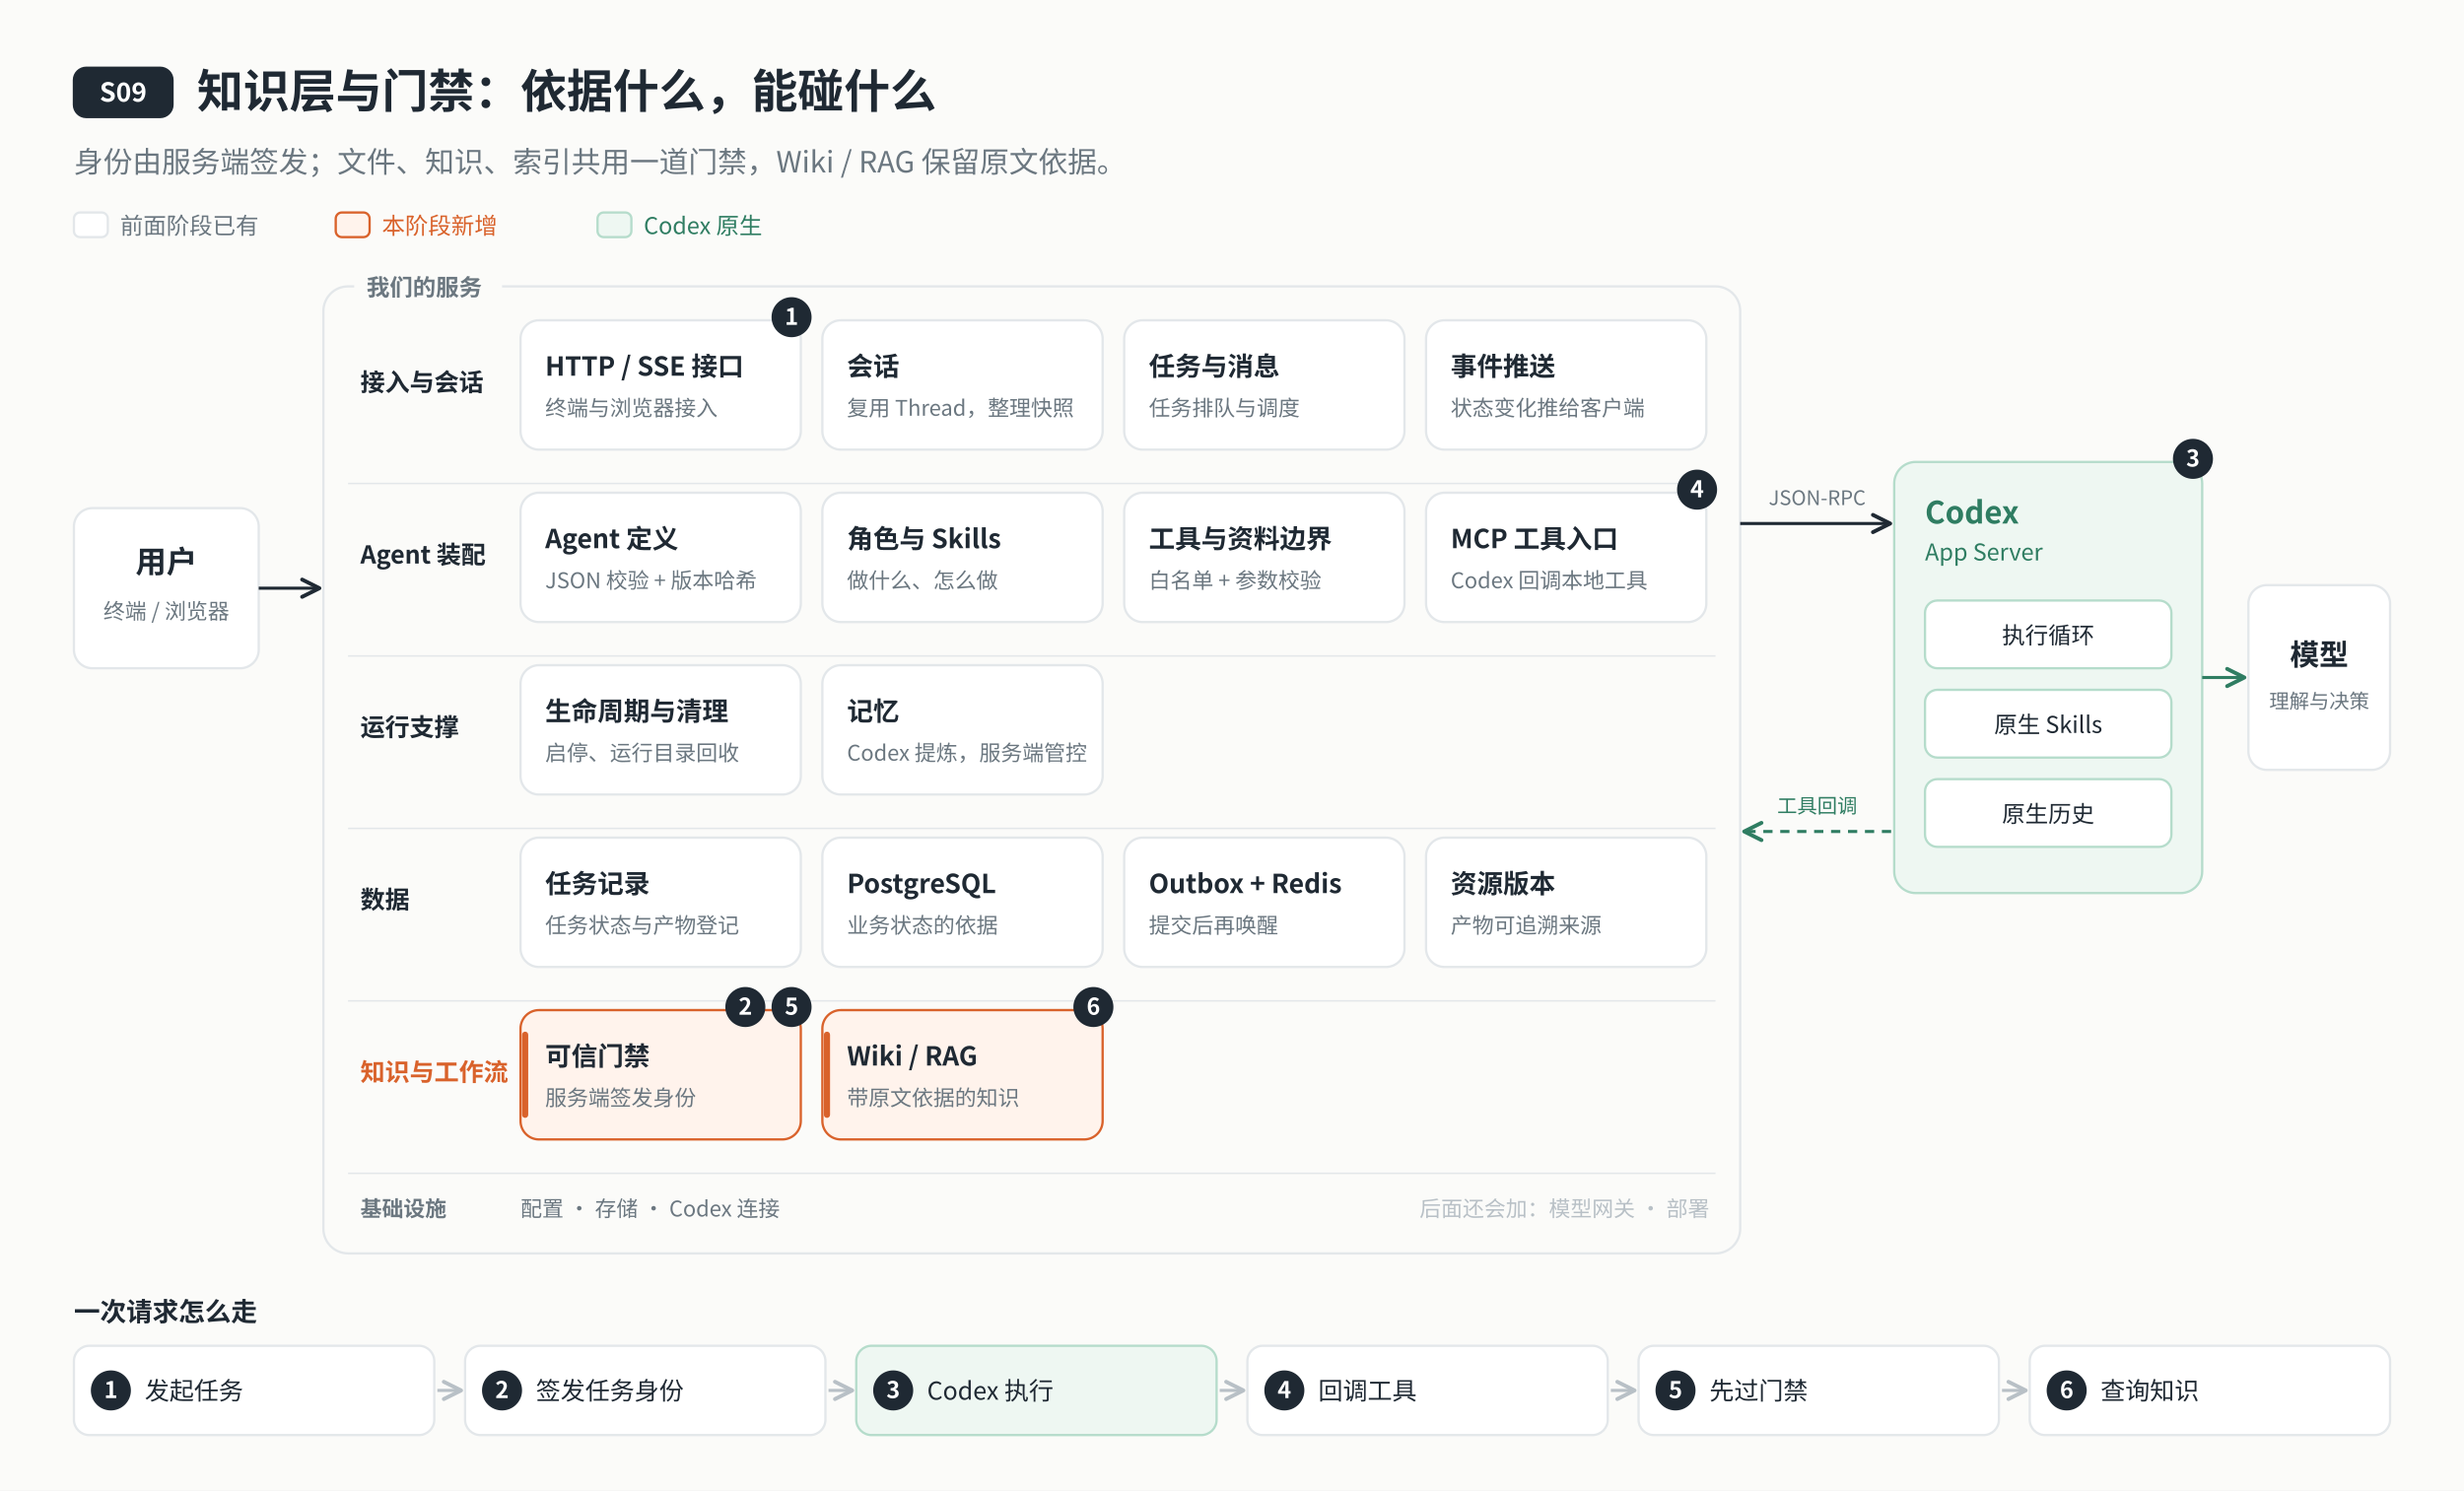
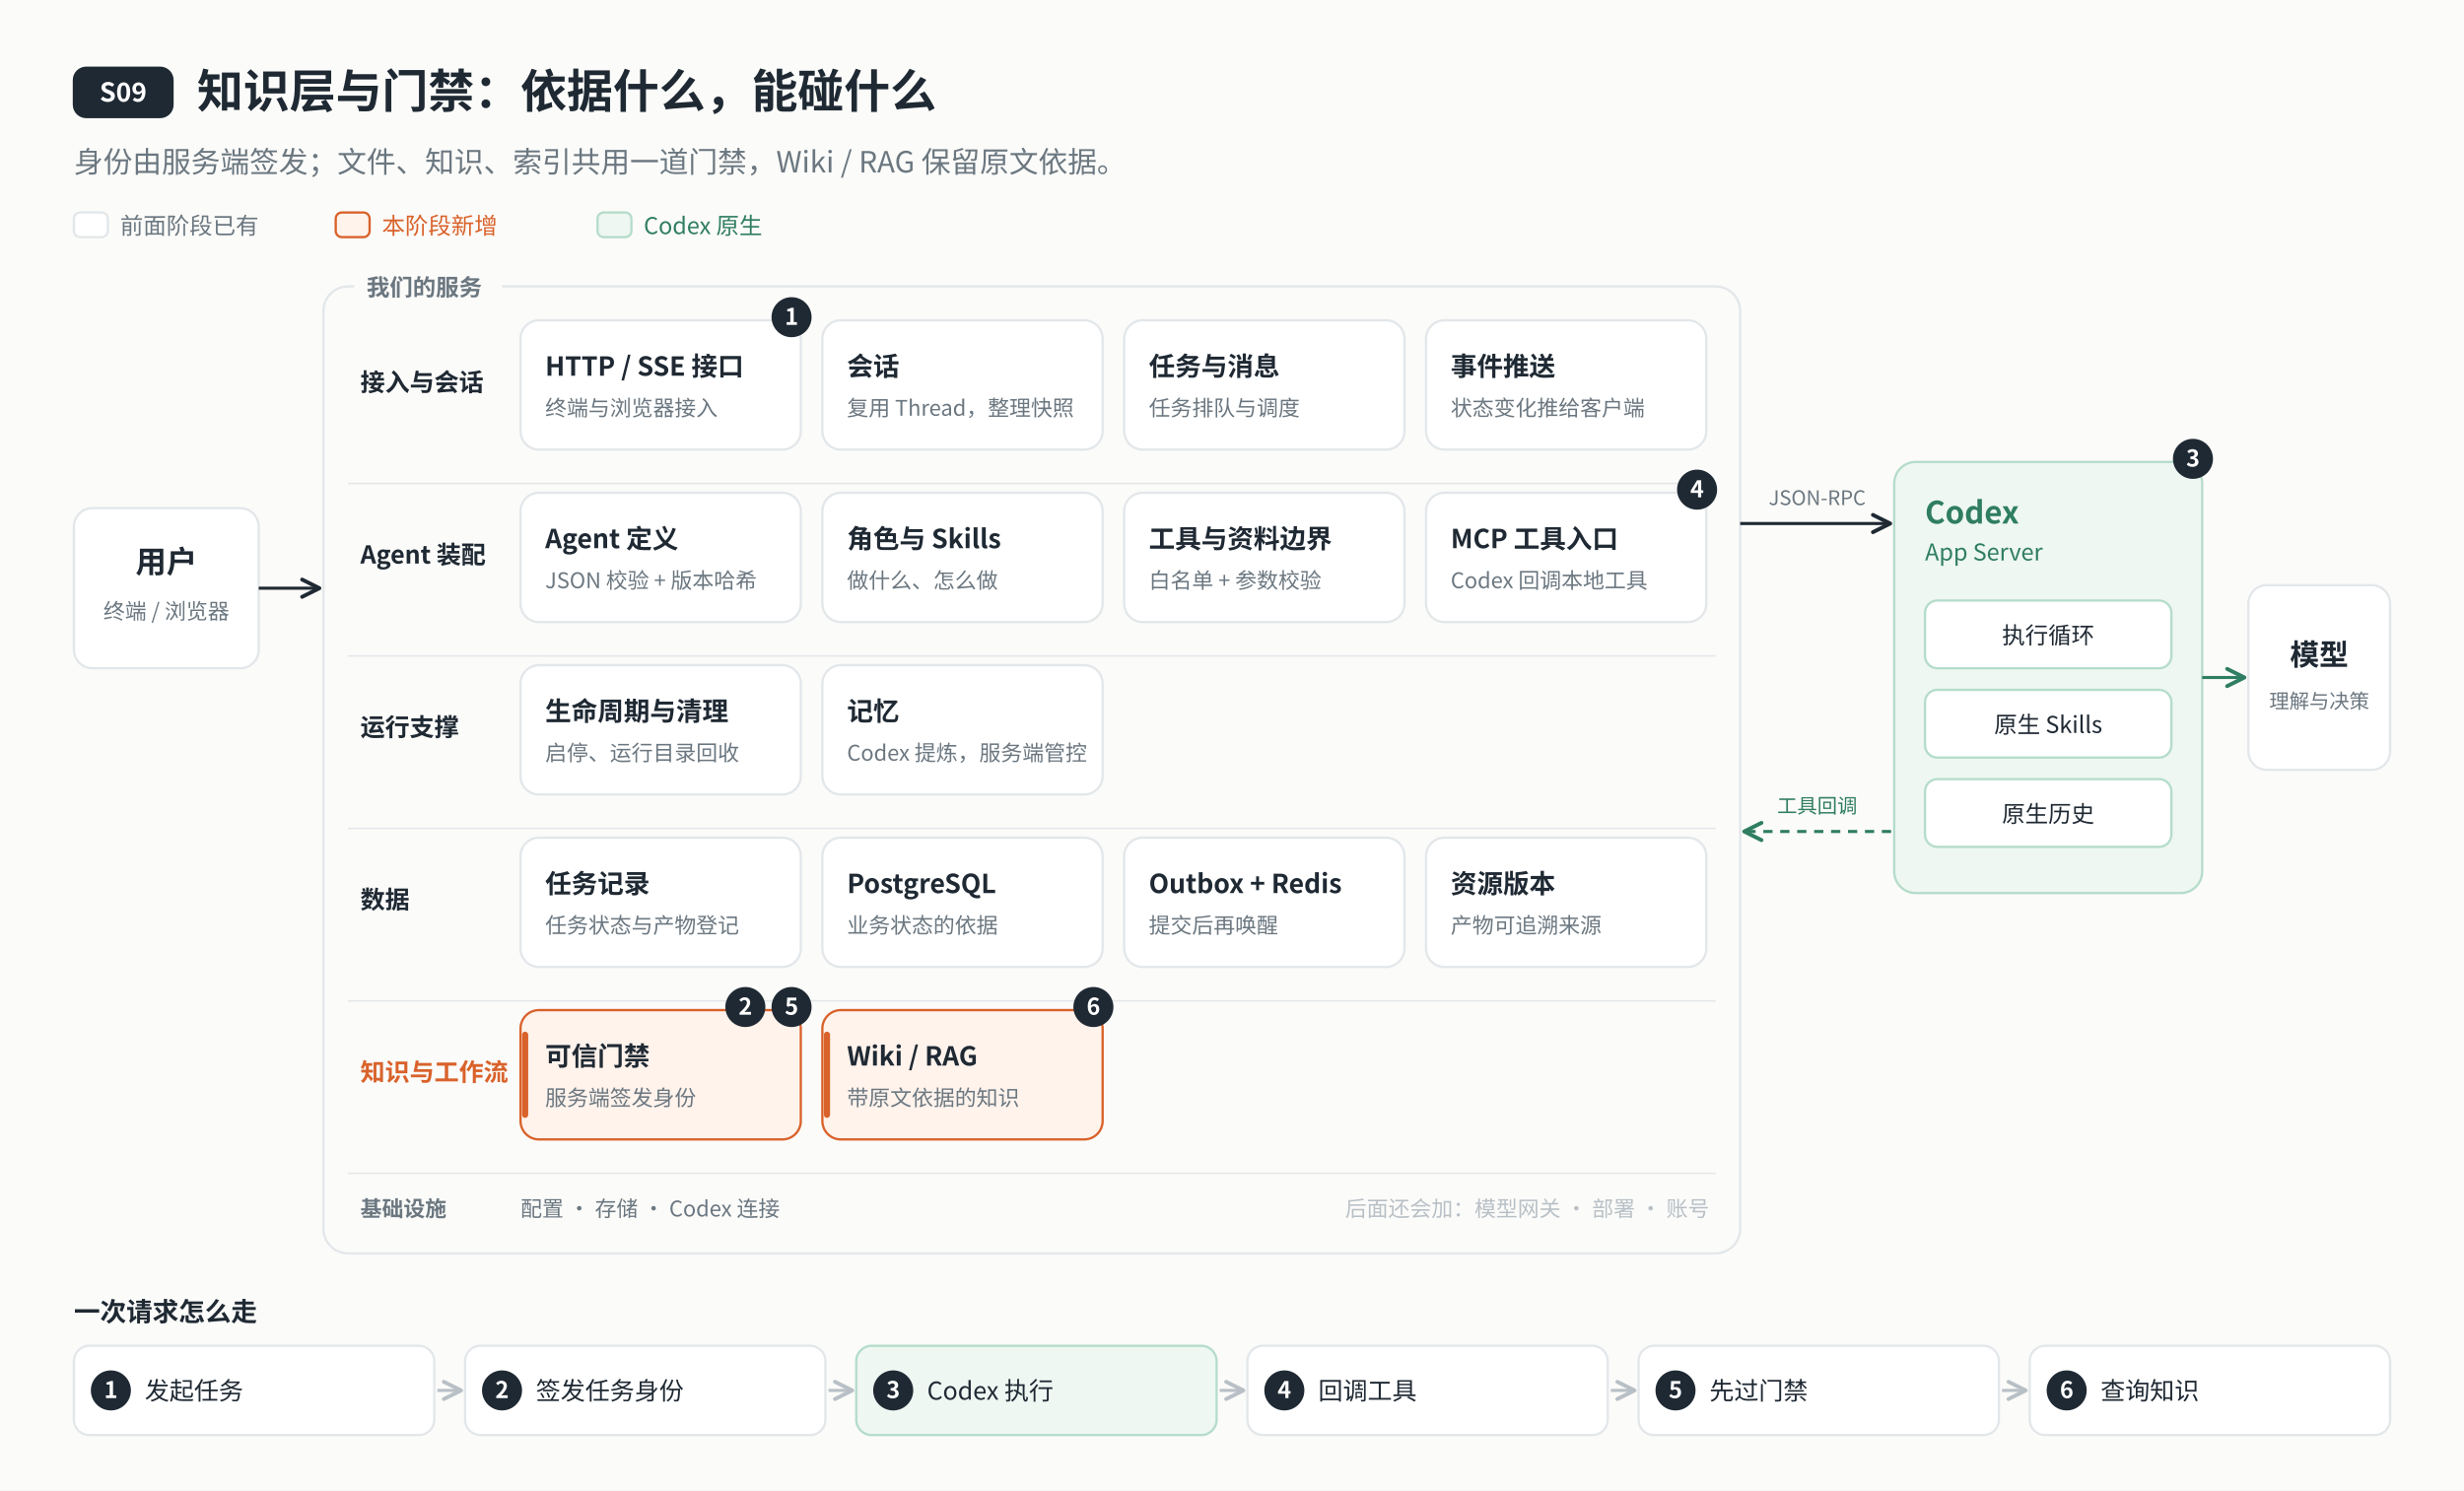
<svg xmlns="http://www.w3.org/2000/svg" width="1600" height="968" viewBox="0 0 1600 968" role="img" aria-labelledby="title desc">
  <defs>
    <marker id="mB8C0C6" viewBox="0 0 10 10" refX="8" refY="5" markerWidth="7" markerHeight="7" orient="auto-start-reverse">
      <path d="M1 1 L9 5 L1 9" fill="none" stroke="#B8C0C6" stroke-width="1.8" stroke-linecap="round" stroke-linejoin="round" />
    </marker>
    <marker id="m1F2933" viewBox="0 0 10 10" refX="8" refY="5" markerWidth="7" markerHeight="7" orient="auto-start-reverse">
      <path d="M1 1 L9 5 L1 9" fill="none" stroke="#1F2933" stroke-width="1.8" stroke-linecap="round" stroke-linejoin="round" />
    </marker>
    <marker id="m2F7D62" viewBox="0 0 10 10" refX="8" refY="5" markerWidth="7" markerHeight="7" orient="auto-start-reverse">
      <path d="M1 1 L9 5 L1 9" fill="none" stroke="#2F7D62" stroke-width="1.8" stroke-linecap="round" stroke-linejoin="round" />
    </marker>
  </defs>
  <g font-family="PingFang SC, Microsoft YaHei, Noto Sans CJK SC, sans-serif">
    <rect x="0" y="0" width="1600" height="968" fill="#FBFBF9" />
    <rect x="48" y="44" width="64" height="32" rx="8" fill="#1F2933" stroke="#1F2933" stroke-width="1.5" />
    <text x="80" y="66" font-size="17" fill="#fff" font-weight="700" text-anchor="middle">S09</text>
    <text x="128" y="70" font-size="30" fill="#1F2933" font-weight="700" text-anchor="start">知识层与门禁：依据什么，能碰什么</text>
    <text x="48" y="112" font-size="19" fill="#6B7780" font-weight="400" text-anchor="start">身份由服务端签发；文件、知识、索引共用一道门禁，Wiki / RAG 保留原文依据。</text>
    <rect x="48" y="138" width="22" height="16" rx="4" fill="#FFFFFF" stroke="#E3E7EA" stroke-width="1.5" />
    <text x="78" y="152" font-size="15" fill="#6B7780" font-weight="400" text-anchor="start">前面阶段已有</text>
    <rect x="218" y="138" width="22" height="16" rx="4" fill="#FFF3EC" stroke="#D9622B" stroke-width="1.5" />
    <text x="248" y="152" font-size="15" fill="#D9622B" font-weight="400" text-anchor="start">本阶段新增</text>
    <rect x="388" y="138" width="22" height="16" rx="4" fill="#EEF7F2" stroke="#B5DCCB" stroke-width="1.5" />
    <text x="418" y="152" font-size="15" fill="#2F7D62" font-weight="400" text-anchor="start">Codex 原生</text>
    <rect x="48" y="330" width="120" height="104" rx="12" fill="#FFFFFF" stroke="#E3E7EA" stroke-width="1.5" />
    <text x="108" y="372" font-size="20" fill="#1F2933" font-weight="600" text-anchor="middle">用户</text>
    <text x="108" y="402" font-size="14" fill="#6B7780" font-weight="400" text-anchor="middle">终端 / 浏览器</text>
    <rect x="210" y="186" width="920" height="628" rx="16" fill="none" stroke="#E3E7EA" stroke-width="1.5" />
    <rect x="230" y="175" width="96" height="22" fill="#FBFBF9" />
    <text x="238" y="192" font-size="15" fill="#6B7780" font-weight="600" text-anchor="start">我们的服务</text>
    <text x="234" y="254" font-size="16" fill="#1F2933" font-weight="600" text-anchor="start">接入与会话</text>
    <rect x="338" y="208" width="182" height="84" rx="12" fill="#FFFFFF" stroke="#E3E7EA" stroke-width="1.5" />
    <text x="354" y="244" font-size="17" fill="#1F2933" font-weight="600" text-anchor="start">HTTP / SSE 接口</text>
    <text x="354" y="270" font-size="14" fill="#6B7780" font-weight="400" text-anchor="start">终端与浏览器接入</text>
    <rect x="534" y="208" width="182" height="84" rx="12" fill="#FFFFFF" stroke="#E3E7EA" stroke-width="1.5" />
    <text x="550" y="244" font-size="17" fill="#1F2933" font-weight="600" text-anchor="start">会话</text>
    <text x="550" y="270" font-size="14" fill="#6B7780" font-weight="400" text-anchor="start">复用 Thread，整理快照</text>
    <rect x="730" y="208" width="182" height="84" rx="12" fill="#FFFFFF" stroke="#E3E7EA" stroke-width="1.5" />
    <text x="746" y="244" font-size="17" fill="#1F2933" font-weight="600" text-anchor="start">任务与消息</text>
    <text x="746" y="270" font-size="14" fill="#6B7780" font-weight="400" text-anchor="start">任务排队与调度</text>
    <rect x="926" y="208" width="182" height="84" rx="12" fill="#FFFFFF" stroke="#E3E7EA" stroke-width="1.5" />
    <text x="942" y="244" font-size="17" fill="#1F2933" font-weight="600" text-anchor="start">事件推送</text>
    <text x="942" y="270" font-size="14" fill="#6B7780" font-weight="400" text-anchor="start">状态变化推给客户端</text>
    <text x="234" y="366" font-size="16" fill="#1F2933" font-weight="600" text-anchor="start">Agent 装配</text>
    <line x1="226" y1="314" x2="1114" y2="314" stroke="#E3E7EA" stroke-width="1" />
    <rect x="338" y="320" width="182" height="84" rx="12" fill="#FFFFFF" stroke="#E3E7EA" stroke-width="1.5" />
    <text x="354" y="356" font-size="17" fill="#1F2933" font-weight="600" text-anchor="start">Agent 定义</text>
    <text x="354" y="382" font-size="14" fill="#6B7780" font-weight="400" text-anchor="start">JSON 校验 + 版本哈希</text>
    <rect x="534" y="320" width="182" height="84" rx="12" fill="#FFFFFF" stroke="#E3E7EA" stroke-width="1.5" />
    <text x="550" y="356" font-size="17" fill="#1F2933" font-weight="600" text-anchor="start">角色与 Skills</text>
    <text x="550" y="382" font-size="14" fill="#6B7780" font-weight="400" text-anchor="start">做什么、怎么做</text>
    <rect x="730" y="320" width="182" height="84" rx="12" fill="#FFFFFF" stroke="#E3E7EA" stroke-width="1.5" />
    <text x="746" y="356" font-size="17" fill="#1F2933" font-weight="600" text-anchor="start">工具与资料边界</text>
    <text x="746" y="382" font-size="14" fill="#6B7780" font-weight="400" text-anchor="start">白名单 + 参数校验</text>
    <rect x="926" y="320" width="182" height="84" rx="12" fill="#FFFFFF" stroke="#E3E7EA" stroke-width="1.5" />
    <text x="942" y="356" font-size="17" fill="#1F2933" font-weight="600" text-anchor="start">MCP 工具入口</text>
    <text x="942" y="382" font-size="14" fill="#6B7780" font-weight="400" text-anchor="start">Codex 回调本地工具</text>
    <text x="234" y="478" font-size="16" fill="#1F2933" font-weight="600" text-anchor="start">运行支撑</text>
    <line x1="226" y1="426" x2="1114" y2="426" stroke="#E3E7EA" stroke-width="1" />
    <rect x="338" y="432" width="182" height="84" rx="12" fill="#FFFFFF" stroke="#E3E7EA" stroke-width="1.5" />
    <text x="354" y="468" font-size="17" fill="#1F2933" font-weight="600" text-anchor="start">生命周期与清理</text>
    <text x="354" y="494" font-size="14" fill="#6B7780" font-weight="400" text-anchor="start">启停、运行目录回收</text>
    <rect x="534" y="432" width="182" height="84" rx="12" fill="#FFFFFF" stroke="#E3E7EA" stroke-width="1.5" />
    <text x="550" y="468" font-size="17" fill="#1F2933" font-weight="600" text-anchor="start">记忆</text>
    <text x="550" y="494" font-size="14" fill="#6B7780" font-weight="400" text-anchor="start">Codex 提炼，服务端管控</text>
    <text x="234" y="590" font-size="16" fill="#1F2933" font-weight="600" text-anchor="start">数据</text>
    <line x1="226" y1="538" x2="1114" y2="538" stroke="#E3E7EA" stroke-width="1" />
    <rect x="338" y="544" width="182" height="84" rx="12" fill="#FFFFFF" stroke="#E3E7EA" stroke-width="1.5" />
    <text x="354" y="580" font-size="17" fill="#1F2933" font-weight="600" text-anchor="start">任务记录</text>
    <text x="354" y="606" font-size="14" fill="#6B7780" font-weight="400" text-anchor="start">任务状态与产物登记</text>
    <rect x="534" y="544" width="182" height="84" rx="12" fill="#FFFFFF" stroke="#E3E7EA" stroke-width="1.5" />
    <text x="550" y="580" font-size="17" fill="#1F2933" font-weight="600" text-anchor="start">PostgreSQL</text>
    <text x="550" y="606" font-size="14" fill="#6B7780" font-weight="400" text-anchor="start">业务状态的依据</text>
    <rect x="730" y="544" width="182" height="84" rx="12" fill="#FFFFFF" stroke="#E3E7EA" stroke-width="1.5" />
    <text x="746" y="580" font-size="17" fill="#1F2933" font-weight="600" text-anchor="start">Outbox + Redis</text>
    <text x="746" y="606" font-size="14" fill="#6B7780" font-weight="400" text-anchor="start">提交后再唤醒</text>
    <rect x="926" y="544" width="182" height="84" rx="12" fill="#FFFFFF" stroke="#E3E7EA" stroke-width="1.5" />
    <text x="942" y="580" font-size="17" fill="#1F2933" font-weight="600" text-anchor="start">资源版本</text>
    <text x="942" y="606" font-size="14" fill="#6B7780" font-weight="400" text-anchor="start">产物可追溯来源</text>
    <text x="234" y="702" font-size="16" fill="#D9622B" font-weight="600" text-anchor="start">知识与工作流</text>
    <line x1="226" y1="650" x2="1114" y2="650" stroke="#E3E7EA" stroke-width="1" />
    <rect x="338" y="656" width="182" height="84" rx="12" fill="#FFF3EC" stroke="#D9622B" stroke-width="1.5" />
    <rect x="339" y="670" width="4" height="56" rx="2" fill="#D9622B" />
    <text x="354" y="692" font-size="17" fill="#1F2933" font-weight="600" text-anchor="start">可信门禁</text>
    <text x="354" y="718" font-size="14" fill="#6B7780" font-weight="400" text-anchor="start">服务端签发身份</text>
    <rect x="534" y="656" width="182" height="84" rx="12" fill="#FFF3EC" stroke="#D9622B" stroke-width="1.5" />
    <rect x="535" y="670" width="4" height="56" rx="2" fill="#D9622B" />
    <text x="550" y="692" font-size="17" fill="#1F2933" font-weight="600" text-anchor="start">Wiki / RAG</text>
    <text x="550" y="718" font-size="14" fill="#6B7780" font-weight="400" text-anchor="start">带原文依据的知识</text>
    <line x1="226" y1="762" x2="1114" y2="762" stroke="#E3E7EA" stroke-width="1" />
    <text x="234" y="790" font-size="14" fill="#6B7780" font-weight="600" text-anchor="start">基础设施</text>
    <text x="338" y="790" font-size="14" fill="#6B7780" font-weight="400" text-anchor="start">配置 · 存储 · Codex 连接</text>
-     <text x="1110" y="790" font-size="14" fill="#B8C0C6" font-weight="400" text-anchor="end">后面还会加：模型网关 · 部署</text>
+     <text x="1110" y="790" font-size="14" fill="#B8C0C6" font-weight="400" text-anchor="end">后面还会加：模型网关 · 部署 · 账号</text>
    <rect x="1230" y="300" width="200" height="280" rx="14" fill="#EEF7F2" stroke="#B5DCCB" stroke-width="1.5" />
    <text x="1250" y="340" font-size="20" fill="#2F7D62" font-weight="700" text-anchor="start">Codex</text>
    <text x="1250" y="364" font-size="15" fill="#2F7D62" font-weight="400" text-anchor="start">App Server</text>
    <rect x="1250" y="390" width="160" height="44" rx="8" fill="#FFFFFF" stroke="#B5DCCB" stroke-width="1.5" />
    <text x="1330" y="418" font-size="15" fill="#1F2933" font-weight="500" text-anchor="middle">执行循环</text>
    <rect x="1250" y="448" width="160" height="44" rx="8" fill="#FFFFFF" stroke="#B5DCCB" stroke-width="1.5" />
    <text x="1330" y="476" font-size="15" fill="#1F2933" font-weight="500" text-anchor="middle">原生 Skills</text>
    <rect x="1250" y="506" width="160" height="44" rx="8" fill="#FFFFFF" stroke="#B5DCCB" stroke-width="1.5" />
    <text x="1330" y="534" font-size="15" fill="#1F2933" font-weight="500" text-anchor="middle">原生历史</text>
    <rect x="1460" y="380" width="92" height="120" rx="12" fill="#FFFFFF" stroke="#E3E7EA" stroke-width="1.5" />
    <text x="1506" y="432" font-size="19" fill="#1F2933" font-weight="600" text-anchor="middle">模型</text>
    <text x="1506" y="460" font-size="13" fill="#6B7780" font-weight="400" text-anchor="middle">理解与决策</text>
    <path d="M168,382 L206,382" fill="none" stroke="#1F2933" stroke-width="2" marker-end="url(#m1F2933)" />
    <path d="M1130,340 L1226,340" fill="none" stroke="#1F2933" stroke-width="2" marker-end="url(#m1F2933)" />
    <text x="1180" y="328" font-size="13" fill="#6B7780" font-weight="500" text-anchor="middle">JSON-RPC</text>
    <path d="M1228,540 L1134,540" fill="none" stroke="#2F7D62" stroke-width="2" stroke-dasharray="6 5" marker-end="url(#m2F7D62)" />
    <text x="1180" y="528" font-size="13" fill="#2F7D62" font-weight="500" text-anchor="middle">工具回调</text>
    <path d="M1430,440 L1456,440" fill="none" stroke="#2F7D62" stroke-width="2" marker-end="url(#m2F7D62)" />
    <circle cx="514" cy="206" r="13" fill="#1F2933" />
    <text x="514" y="211" font-size="15" fill="#fff" font-weight="700" text-anchor="middle">1</text>
    <circle cx="484" cy="654" r="13" fill="#1F2933" />
    <text x="484" y="659" font-size="15" fill="#fff" font-weight="700" text-anchor="middle">2</text>
    <circle cx="514" cy="654" r="13" fill="#1F2933" />
    <text x="514" y="659" font-size="15" fill="#fff" font-weight="700" text-anchor="middle">5</text>
    <circle cx="1424" cy="298" r="13" fill="#1F2933" />
    <text x="1424" y="303" font-size="15" fill="#fff" font-weight="700" text-anchor="middle">3</text>
    <circle cx="1102" cy="318" r="13" fill="#1F2933" />
    <text x="1102" y="323" font-size="15" fill="#fff" font-weight="700" text-anchor="middle">4</text>
    <circle cx="710" cy="654" r="13" fill="#1F2933" />
    <text x="710" y="659" font-size="15" fill="#fff" font-weight="700" text-anchor="middle">6</text>
    <text x="48" y="858" font-size="17" fill="#1F2933" font-weight="700" text-anchor="start">一次请求怎么走</text>
    <rect x="48" y="874" width="234" height="58" rx="10" fill="#FFFFFF" stroke="#E3E7EA" stroke-width="1.5" />
    <circle cx="72" cy="903" r="13" fill="#1F2933" />
    <text x="72" y="908" font-size="15" fill="#fff" font-weight="700" text-anchor="middle">1</text>
    <text x="94" y="909" font-size="16" fill="#1F2933" font-weight="500" text-anchor="start">发起任务</text>
    <path d="M284,903 L298,903" fill="none" stroke="#B8C0C6" stroke-width="2" marker-end="url(#mB8C0C6)" />
    <rect x="302" y="874" width="234" height="58" rx="10" fill="#FFFFFF" stroke="#E3E7EA" stroke-width="1.5" />
    <circle cx="326" cy="903" r="13" fill="#1F2933" />
    <text x="326" y="908" font-size="15" fill="#fff" font-weight="700" text-anchor="middle">2</text>
    <text x="348" y="909" font-size="16" fill="#1F2933" font-weight="500" text-anchor="start">签发任务身份</text>
    <path d="M538,903 L552,903" fill="none" stroke="#B8C0C6" stroke-width="2" marker-end="url(#mB8C0C6)" />
    <rect x="556" y="874" width="234" height="58" rx="10" fill="#EEF7F2" stroke="#B5DCCB" stroke-width="1.5" />
    <circle cx="580" cy="903" r="13" fill="#1F2933" />
    <text x="580" y="908" font-size="15" fill="#fff" font-weight="700" text-anchor="middle">3</text>
    <text x="602" y="909" font-size="16" fill="#1F2933" font-weight="500" text-anchor="start">Codex 执行</text>
    <path d="M792,903 L806,903" fill="none" stroke="#B8C0C6" stroke-width="2" marker-end="url(#mB8C0C6)" />
    <rect x="810" y="874" width="234" height="58" rx="10" fill="#FFFFFF" stroke="#E3E7EA" stroke-width="1.5" />
    <circle cx="834" cy="903" r="13" fill="#1F2933" />
    <text x="834" y="908" font-size="15" fill="#fff" font-weight="700" text-anchor="middle">4</text>
    <text x="856" y="909" font-size="16" fill="#1F2933" font-weight="500" text-anchor="start">回调工具</text>
    <path d="M1046,903 L1060,903" fill="none" stroke="#B8C0C6" stroke-width="2" marker-end="url(#mB8C0C6)" />
    <rect x="1064" y="874" width="234" height="58" rx="10" fill="#FFFFFF" stroke="#E3E7EA" stroke-width="1.5" />
    <circle cx="1088" cy="903" r="13" fill="#1F2933" />
    <text x="1088" y="908" font-size="15" fill="#fff" font-weight="700" text-anchor="middle">5</text>
    <text x="1110" y="909" font-size="16" fill="#1F2933" font-weight="500" text-anchor="start">先过门禁</text>
    <path d="M1300,903 L1314,903" fill="none" stroke="#B8C0C6" stroke-width="2" marker-end="url(#mB8C0C6)" />
    <rect x="1318" y="874" width="234" height="58" rx="10" fill="#FFFFFF" stroke="#E3E7EA" stroke-width="1.5" />
    <circle cx="1342" cy="903" r="13" fill="#1F2933" />
    <text x="1342" y="908" font-size="15" fill="#fff" font-weight="700" text-anchor="middle">6</text>
    <text x="1364" y="909" font-size="16" fill="#1F2933" font-weight="500" text-anchor="start">查询知识</text>
  </g>
</svg>
